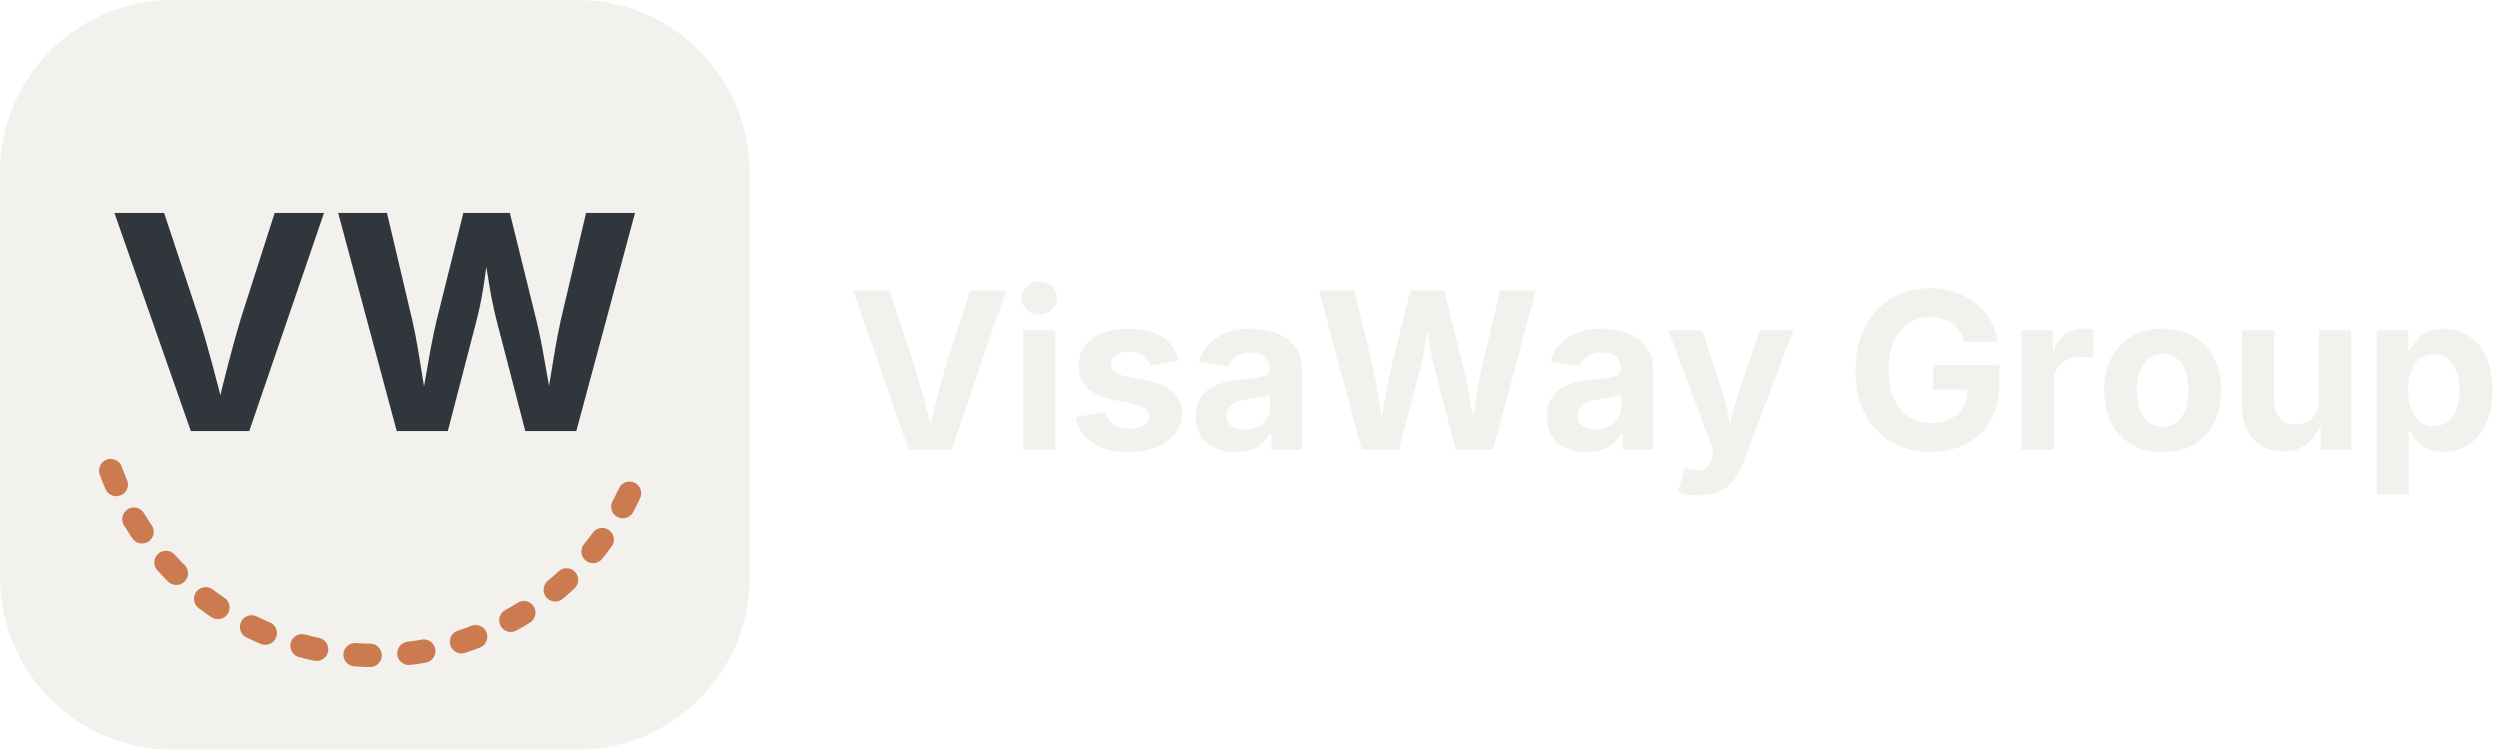
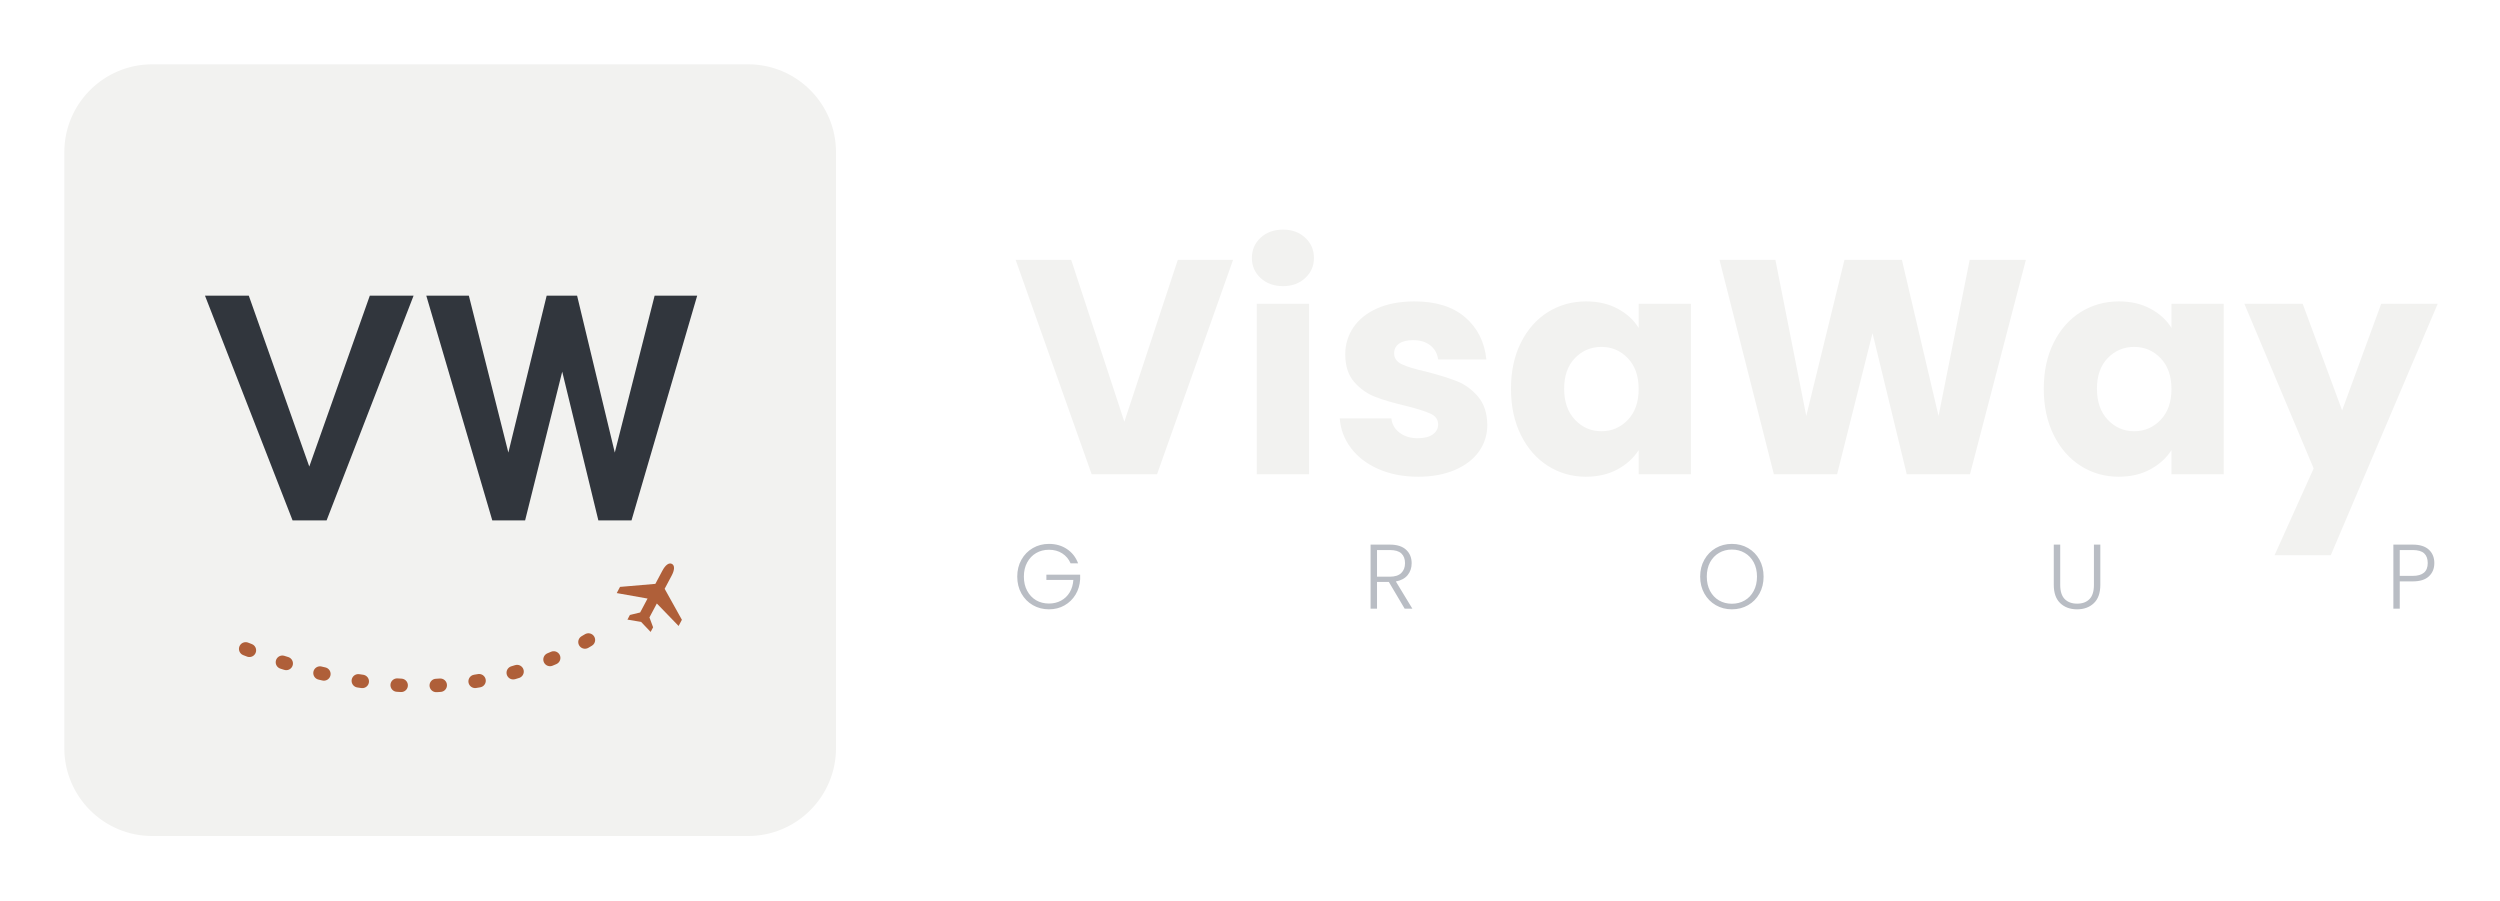
- <svg xmlns="http://www.w3.org/2000/svg" viewBox="0 0 867 260" width="867" height="260">
-   <rect width="260" height="260" rx="59.8" fill="#F2F1EE" />
-   <g fill="#31363D" transform="translate(37.2,149.5)">
-     <path transform="translate(0,0) scale(0.05078,-0.05078)" d="M570.8 0 48.8 1490H388.1L626.4 771.2Q669.1 634.8 713.1 471.3Q757.1 307.9 805.7 114.3H740.1Q787.6 310.2 829.7 472.5Q871.9 634.8 913 771.2L1143.3 1490H1480.3L969.7 0Z" />
-     <path transform="translate(77.6,0) scale(0.05078,-0.05078)" d="M448.8 0 48.8 1490H382.1L554.9 757.4Q576.1 665 593.6 560.3Q611.1 455.7 627.9 350.4Q644.8 245.1 660.9 147.9H607.1Q625.4 245.1 643 350.4Q660.6 455.7 680 560.3Q699.3 665 721.6 757.4L903.7 1490H1221.2L1402.4 757.4Q1425.1 665 1444.3 560.3Q1463.4 455.7 1481.5 350.4Q1499.5 245.1 1517.8 147.9H1462.1Q1479.2 245.1 1495.8 350.4Q1512.3 455.7 1530.6 560.3Q1548.9 665 1569 757.4L1741.9 1490H2076.2L1675.2 0H1326.7L1129.1 762Q1097 889.1 1074.3 1037.3Q1051.6 1185.5 1024.2 1341.5H1099.8Q1069.2 1189.2 1049.5 1042.9Q1029.9 896.6 995.5 762L797.7 0Z" />
+ <svg xmlns="http://www.w3.org/2000/svg" viewBox="0 0 622 224" width="622" height="224">
+   <rect x="16.00" y="16.00" width="192.00" height="192.00" rx="21.89" fill="#F2F2F0" />
+   <path transform="translate(50.40,129.47)" d="M0.6 -55.91L22.39 0L30.86 0L52.5 -55.91L41.61 -55.91L26.55 -13.39L11.5 -55.91L0.6 -55.91ZM55.66 -55.91L72.08 0L80.25 0L89.48 -37L98.47 0L106.72 0L123.06 -55.91L112.47 -55.91L102.56 -16.87L93.18 -55.91L85.61 -55.91L76.08 -16.87L66.25 -55.91L55.66 -55.91Z" fill="#31363D" />
+   <path d="M61.12 161.44 Q 112.00 181.79 149.82 157.12" fill="none" stroke="#AF5F39" stroke-width="3.34" stroke-dasharray="1 8.73" stroke-linecap="round" />
+   <g transform="translate(162.88,148.38) rotate(28) scale(0.2179)">
+     <path d="M0 -42 C4 -42 6 -37 6 -30 L6 -13 L40 9 L40 17 L6 6 L6 24 L15 32 L15 38 L0 33 L-15 38 L-15 32 L-6 24 L-6 6 L-40 17 L-40 9 L-6 -13 L-6 -30 C-6 -37 -4 -42 0 -42 Z" fill="#AF5F39" />
  </g>
-   <path d="M 38.4 163.2 A 97.5 97.5 0 0 0 221.6 163.2" fill="none" stroke="#CC7B50" stroke-width="8.1" stroke-linecap="round" stroke-dasharray="5.2 13.5" />
-   <g fill="#F2F1EE" transform="translate(294,156)">
-     <path transform="translate(0,0) scale(0.03711,-0.03711)" d="M570.8 0 48.8 1490H388.1L626.4 771.2Q669.1 634.8 713.1 471.3Q757.1 307.9 805.7 114.3H740.1Q787.6 310.2 829.7 472.5Q871.9 634.8 913 771.2L1143.3 1490H1480.3L969.7 0Z" />
-     <path transform="translate(56.1,0) scale(0.03711,-0.03711)" d="M127.8 0V1118H427.6V0ZM277.6 1263.7Q209.9 1263.7 161.5 1309Q113.2 1354.3 113.2 1417.7Q113.2 1482.4 161.5 1527.2Q209.9 1571.9 277.6 1571.9Q345.7 1571.9 394.1 1527.2Q442.5 1482.5 442.5 1417.8Q442.5 1354.3 394.1 1309Q345.7 1263.7 277.6 1263.7Z" />
-     <path transform="translate(76.1,0) scale(0.03711,-0.03711)" d="M572 -21.8Q437 -21.8 333 16.8Q228.9 55.4 163.1 128.7Q97.2 202 77.8 305.6L357.3 353.6Q379.1 275.6 434 236.7Q488.9 197.7 580.8 197.7Q666.5 197.7 716.3 230.4Q766.1 263.2 766.1 313.3Q766.1 357.2 730.7 385.2Q695.3 413.2 621.5 428.4L429 468.1Q267.3 501.4 187.4 580.6Q107.4 659.9 107.4 785.5Q107.4 892.8 166 970.4Q224.6 1047.9 330 1090Q435.4 1132 576.5 1132Q709.3 1132 806.3 1095.3Q903.3 1058.7 963 992Q1022.6 925.3 1043.3 833.8L777.2 787Q759.6 844.3 711.2 880.6Q662.8 916.9 581.3 916.9Q507.2 916.9 457.2 885.8Q407.2 854.6 407.2 803.5Q407.2 761.5 439.5 732.3Q471.8 703.2 550.9 686.7L751.7 646.7Q914 613.9 993.2 539.2Q1072.4 464.6 1072.4 344.7Q1072.4 234.8 1008.3 152.4Q944.1 69.9 831.4 24Q718.7 -21.8 572 -21.8Z" />
-     <path transform="translate(118.1,0) scale(0.03711,-0.03711)" d="M440.2 -21.7Q333.7 -21.7 249.3 15.9Q165 53.5 116.7 127.8Q68.4 202.1 68.4 312.6Q68.4 406.4 102.6 469.1Q136.8 531.8 196.3 570.1Q255.7 608.4 331.4 628.4Q407 648.3 489.9 656.2Q586.7 665.9 646.2 674.6Q705.6 683.2 733.4 701.5Q761.2 719.9 761.2 756V760.9Q761.2 808.8 740.9 841.9Q720.6 875 681.5 892.7Q642.5 910.3 585.6 910.3Q528.2 910.3 485.3 892.8Q442.3 875.4 414.9 846.3Q387.5 817.1 375.5 780.8L100.4 826.5Q128.8 924.2 195.9 992.2Q262.9 1060.2 362.6 1096.1Q462.2 1132 586.5 1132Q676.5 1132 761.5 1110.7Q846.5 1089.3 914.1 1043.9Q981.7 998.5 1021.4 926.5Q1061.1 854.5 1061.1 752.7V0H776.7V155.2H766.8Q739.7 103.3 694.8 63.4Q649.8 23.5 586.6 0.9Q523.3 -21.7 440.2 -21.7ZM524.7 188.6Q595.5 188.6 649.1 216.8Q702.7 245 733.1 292.9Q763.4 340.9 763.4 399.7V520.7Q749.7 511.4 723 503.4Q696.2 495.3 663.3 488.9Q630.4 482.5 598.3 477.9Q566.2 473.2 541.3 469.6Q486 462.2 444.1 444.3Q402.2 426.4 379 396.5Q355.8 366.5 355.8 321.4Q355.8 278 377.7 248.4Q399.6 218.9 437.5 203.8Q475.5 188.6 524.7 188.6Z" />
-     <path transform="translate(161.6,0) scale(0.03711,-0.03711)" d="M448.8 0 48.8 1490H382.1L554.9 757.4Q576.1 665 593.6 560.3Q611.1 455.7 627.9 350.4Q644.8 245.1 660.9 147.9H607.1Q625.4 245.1 643 350.4Q660.6 455.7 680 560.3Q699.3 665 721.6 757.4L903.7 1490H1221.2L1402.4 757.4Q1425.1 665 1444.3 560.3Q1463.4 455.7 1481.5 350.4Q1499.5 245.1 1517.8 147.9H1462.1Q1479.2 245.1 1495.8 350.4Q1512.3 455.7 1530.6 560.3Q1548.9 665 1569 757.4L1741.9 1490H2076.2L1675.2 0H1326.7L1129.1 762Q1097 889.1 1074.3 1037.3Q1051.6 1185.5 1024.2 1341.5H1099.8Q1069.2 1189.2 1049.5 1042.9Q1029.9 896.6 995.5 762L797.7 0Z" />
-     <path transform="translate(239.9,0) scale(0.03711,-0.03711)" d="M440.2 -21.7Q333.7 -21.7 249.3 15.9Q165 53.5 116.7 127.8Q68.4 202.1 68.4 312.6Q68.4 406.4 102.6 469.1Q136.8 531.8 196.3 570.1Q255.7 608.4 331.4 628.4Q407 648.3 489.9 656.2Q586.7 665.9 646.2 674.6Q705.6 683.2 733.4 701.5Q761.2 719.9 761.2 756V760.9Q761.2 808.8 740.9 841.9Q720.6 875 681.5 892.7Q642.5 910.3 585.6 910.3Q528.2 910.3 485.3 892.8Q442.3 875.4 414.9 846.3Q387.5 817.1 375.5 780.8L100.4 826.5Q128.8 924.2 195.9 992.2Q262.9 1060.2 362.6 1096.1Q462.2 1132 586.5 1132Q676.5 1132 761.5 1110.7Q846.5 1089.3 914.1 1043.9Q981.7 998.5 1021.4 926.5Q1061.1 854.5 1061.1 752.7V0H776.7V155.2H766.8Q739.7 103.3 694.8 63.4Q649.8 23.5 586.6 0.9Q523.3 -21.7 440.2 -21.7ZM524.7 188.6Q595.5 188.6 649.1 216.8Q702.7 245 733.1 292.9Q763.4 340.9 763.4 399.7V520.7Q749.7 511.4 723 503.4Q696.2 495.3 663.3 488.9Q630.4 482.5 598.3 477.9Q566.2 473.2 541.3 469.6Q486 462.2 444.1 444.3Q402.2 426.4 379 396.5Q355.8 366.5 355.8 321.4Q355.8 278 377.7 248.4Q399.6 218.9 437.5 203.8Q475.5 188.6 524.7 188.6Z" />
-     <path transform="translate(283.4,0) scale(0.03711,-0.03711)" d="M120 -395.8 188.7 -169.6 225.5 -179.5Q286.5 -195.1 333.1 -188.1Q379.7 -181 408.1 -150Q436.6 -119.1 442.5 -63.4L451.3 -3.3L31.3 1118H349.8L537.6 537.6Q572.4 427.7 593.8 317.8Q615.2 208 642.6 88.3H572.8Q600.2 208 626.9 318.6Q653.7 429.2 689.6 537.6L886.4 1118H1201.2L726.4 -131.9Q692.4 -222 639.2 -288.1Q586.1 -354.3 507.1 -390.1Q428.2 -426 315.7 -426Q256.4 -426 204.1 -417.4Q151.8 -408.8 120 -395.8Z" />
-     <path transform="translate(346,0) scale(0.03711,-0.03711)" d="M794.9 -20Q586.2 -20 428.4 72.7Q270.6 165.5 182.2 336.7Q93.9 507.9 93.9 742.9Q93.9 984.8 185.8 1156.3Q277.6 1327.8 434.8 1418.9Q591.9 1510 788.3 1510Q913.9 1510 1022.3 1473.7Q1130.8 1437.3 1215.6 1370.1Q1300.3 1303 1353.8 1211.3Q1407.3 1119.7 1423 1009.5H1112.5Q1097.1 1063.1 1068.6 1105.6Q1040 1148 999.4 1177.9Q958.8 1207.8 907.1 1223.4Q855.4 1239 793.1 1239Q678.3 1239 590.2 1181.7Q502.1 1124.5 452.9 1014.3Q403.7 904.1 403.7 746.2Q403.7 588 452.3 477.5Q501 367.1 589.2 309Q677.4 251 797.1 251Q904.7 251 982.1 290.2Q1059.5 329.4 1100.6 401.5Q1141.6 473.5 1141.6 571.3L1205.7 561.9H818.3V793.8H1437.8V607.6Q1437.8 412.3 1355 271.7Q1272.2 131.2 1127.2 55.6Q982.1 -20 794.9 -20Z" />
-     <path transform="translate(402.4,0) scale(0.03711,-0.03711)" d="M127.8 0V1118H418.4V923.3H430.4Q460.9 1026.7 533.3 1079.8Q605.8 1132.9 699.9 1132.9Q723.1 1132.9 749.8 1130.3Q776.5 1127.7 796.8 1122.9V855Q776.9 861.8 738.7 866.1Q700.5 870.4 667.2 870.4Q598.6 870.4 544 840.6Q489.4 810.9 458.5 758.4Q427.6 705.8 427.6 636.3V0Z" />
-     <path transform="translate(432.7,0) scale(0.03711,-0.03711)" d="M628.1 -21.8Q459.9 -21.8 337.1 50.4Q214.2 122.7 147.8 252.4Q81.3 382.2 81.3 554.2Q81.3 727.5 147.8 857.5Q214.2 987.5 337.1 1059.7Q459.9 1132 628.1 1132Q796.8 1132 919.3 1059.7Q1041.9 987.5 1108.3 857.5Q1174.8 727.5 1174.8 554.2Q1174.8 382.2 1108.3 252.4Q1041.9 122.7 919.3 50.4Q796.8 -21.8 628.1 -21.8ZM628.1 214.2Q708.2 214.2 762 258.7Q815.8 303.2 842.7 380.4Q869.6 457.7 869.6 555.2Q869.6 653.8 842.7 730.7Q815.8 807.6 762 851.8Q708.2 895.9 628.1 895.9Q548 895.9 494.3 851.8Q440.7 807.6 413.8 730.9Q386.9 654.3 386.9 555.2Q386.9 457.7 413.8 380.4Q440.7 303.2 494.3 258.7Q548 214.2 628.1 214.2Z" />
-     <path transform="translate(478.8,0) scale(0.03711,-0.03711)" d="M512.7 -14Q397 -14 310.2 36.5Q223.3 87.1 175.5 181.6Q127.8 276.2 127.8 406.9V1118H427.6V459.2Q427.6 355 481.6 295.8Q535.6 236.6 630.4 236.6Q694.2 236.6 742.9 264.3Q791.5 292 819.3 344.6Q847.2 397.3 847.2 470.7V1118H1147.5V0H863.9L859.6 279.1H877.1Q832.6 138.3 742.5 62.1Q652.4 -14 512.7 -14Z" />
-     <path transform="translate(525.5,0) scale(0.03711,-0.03711)" d="M127.8 -418V1118H422.7V929.8H437.3Q457.9 974.4 496.3 1021.2Q534.6 1068.1 597.8 1100Q661 1132 755.9 1132Q880.3 1132 983 1067.9Q1085.7 1003.9 1147.5 876Q1209.4 748.1 1209.4 557.1Q1209.4 371 1149.4 242.6Q1089.4 114.2 986.4 47.8Q883.4 -18.6 754.2 -18.6Q663.3 -18.6 600.2 12.2Q537.1 43.1 497.8 88.5Q458.5 133.9 437.3 178.9H427.6V-418ZM661.9 221.8Q740.4 221.8 793.6 264.8Q846.9 307.8 874.3 383.8Q901.7 459.9 901.7 558Q901.7 656.2 874.5 731.3Q847.3 806.5 794.1 849Q740.9 891.6 661.9 891.6Q584.8 891.6 531 850.4Q477.2 809.2 449.3 734.5Q421.3 659.9 421.3 558Q421.3 457.2 449.5 381.7Q477.7 306.1 531.7 263.9Q585.7 221.8 661.9 221.8Z" />
-   </g>
+   <path transform="translate(252.00,118.00)" d="M54.79 -53.35L35.87 0L19.61 0L0.69 -53.35L14.51 -53.35L27.74 -13.07L41.04 -53.35L54.79 -53.35ZM67.23 -46.81Q63.81 -46.81 61.63 -48.83Q59.47 -50.85 59.47 -53.81Q59.47 -56.85 61.63 -58.85Q63.81 -60.87 67.23 -60.87Q70.57 -60.87 72.74 -58.85Q74.91 -56.85 74.91 -53.81Q74.91 -50.85 72.74 -48.83Q70.57 -46.81 67.23 -46.81ZM73.69 -42.41L73.69 0L60.69 0L60.69 -42.41L73.69 -42.41ZM100.87 0.61Q95.31 0.61 90.98 -1.29Q86.65 -3.19 84.14 -6.5Q81.63 -9.81 81.33 -13.91L94.17 -13.91Q94.41 -11.71 96.23 -10.33Q98.05 -8.97 100.71 -8.97Q103.15 -8.97 104.48 -9.92Q105.81 -10.87 105.81 -12.39Q105.81 -14.21 103.91 -15.08Q102.01 -15.96 97.75 -17.03Q93.19 -18.09 90.15 -19.26Q87.11 -20.45 84.9 -22.99Q82.7 -25.53 82.7 -29.87Q82.7 -33.51 84.71 -36.52Q86.73 -39.52 90.63 -41.27Q94.55 -43.01 99.95 -43.01Q107.93 -43.01 112.53 -39.06Q117.13 -35.11 117.81 -28.57L105.81 -28.57Q105.5 -30.78 103.86 -32.07Q102.23 -33.37 99.57 -33.37Q97.29 -33.37 96.07 -32.49Q94.86 -31.61 94.86 -30.09Q94.86 -28.27 96.8 -27.36Q98.73 -26.45 102.84 -25.53Q107.55 -24.32 110.51 -23.14Q113.48 -21.97 115.72 -19.34Q117.97 -16.72 118.04 -12.31Q118.04 -8.59 115.95 -5.65Q113.86 -2.73 109.94 -1.06Q106.03 0.61 100.87 0.61ZM123.93 -21.28Q123.93 -27.81 126.4 -32.75Q128.87 -37.69 133.12 -40.35Q137.39 -43.01 142.64 -43.01Q147.11 -43.01 150.5 -41.18Q153.88 -39.37 155.7 -36.41L155.7 -42.41L168.7 -42.41L168.7 0L155.7 0L155.7 -6.01Q153.8 -3.04 150.41 -1.21Q147.04 0.61 142.55 0.61Q137.39 0.61 133.12 -2.09Q128.87 -4.79 126.4 -9.76Q123.93 -14.75 123.93 -21.28ZM155.7 -21.21Q155.7 -26.07 153 -28.88Q150.31 -31.69 146.44 -31.69Q142.55 -31.69 139.86 -28.92Q137.16 -26.15 137.16 -21.28Q137.16 -16.41 139.86 -13.56Q142.55 -10.71 146.44 -10.71Q150.31 -10.71 153 -13.53Q155.7 -16.34 155.7 -21.21ZM252.04 -53.35L238.13 0L222.4 0L213.88 -35.11L205.07 0L189.34 0L175.81 -53.35L189.72 -53.35L197.4 -14.51L206.9 -53.35L221.19 -53.35L230.31 -14.51L238.06 -53.35L252.04 -53.35ZM256.49 -21.28Q256.49 -27.81 258.96 -32.75Q261.43 -37.69 265.68 -40.35Q269.94 -43.01 275.19 -43.01Q279.67 -43.01 283.05 -41.18Q286.44 -39.37 288.26 -36.41L288.26 -42.41L301.26 -42.41L301.26 0L288.26 0L288.26 -6.01Q286.36 -3.04 282.97 -1.21Q279.6 0.61 275.11 0.61Q269.94 0.61 265.68 -2.09Q261.43 -4.79 258.96 -9.76Q256.49 -14.75 256.49 -21.28ZM288.26 -21.21Q288.26 -26.07 285.56 -28.88Q282.86 -31.69 278.99 -31.69Q275.11 -31.69 272.41 -28.92Q269.72 -26.15 269.72 -21.28Q269.72 -16.41 272.41 -13.56Q275.11 -10.71 278.99 -10.71Q282.86 -10.71 285.56 -13.53Q288.26 -16.34 288.26 -21.21ZM354.5 -42.41L327.9 20.14L313.91 20.14L323.64 -1.45L306.4 -42.41L320.91 -42.41L330.72 -15.89L340.44 -42.41L354.5 -42.41Z" fill="#F2F2F0" />
+   <path transform="translate(252.00,151.44)" d="M14.36 -11.29Q13.68 -12.86 12.28 -13.76Q10.88 -14.66 8.98 -14.66Q7.2 -14.66 5.79 -13.84Q4.38 -13.02 3.56 -11.5Q2.74 -9.99 2.74 -7.98Q2.74 -5.97 3.56 -4.45Q4.38 -2.92 5.79 -2.09Q7.2 -1.28 8.98 -1.28Q10.65 -1.28 11.98 -2Q13.32 -2.71 14.13 -4.05Q14.93 -5.38 15.05 -7.16L8.34 -7.16L8.34 -8.46L16.74 -8.46L16.74 -7.3Q16.62 -5.2 15.6 -3.5Q14.57 -1.8 12.85 -0.82Q11.13 0.16 8.98 0.16Q6.77 0.16 4.97 -0.88Q3.17 -1.92 2.13 -3.77Q1.09 -5.63 1.09 -7.98Q1.09 -10.33 2.13 -12.18Q3.17 -14.04 4.97 -15.08Q6.77 -16.12 8.98 -16.12Q11.54 -16.12 13.45 -14.84Q15.37 -13.57 16.23 -11.29L14.36 -11.29ZM97.48 0L93.54 -6.66L90.6 -6.66L90.6 0L89 0L89 -15.94L93.79 -15.94Q96.46 -15.94 97.84 -14.66Q99.22 -13.38 99.22 -11.31Q99.22 -9.58 98.22 -8.35Q97.23 -7.14 95.29 -6.77L99.4 0L97.48 0ZM90.6 -7.96L93.81 -7.96Q95.68 -7.96 96.63 -8.87Q97.57 -9.78 97.57 -11.31Q97.57 -12.88 96.66 -13.74Q95.75 -14.59 93.79 -14.59L90.6 -14.59L90.6 -7.96ZM178.89 0.16Q176.68 0.16 174.88 -0.88Q173.08 -1.92 172.04 -3.77Q171 -5.63 171 -7.98Q171 -10.33 172.04 -12.18Q173.08 -14.04 174.88 -15.08Q176.68 -16.12 178.89 -16.12Q181.13 -16.12 182.93 -15.08Q184.73 -14.04 185.76 -12.18Q186.78 -10.33 186.78 -7.98Q186.78 -5.63 185.76 -3.77Q184.73 -1.92 182.93 -0.88Q181.13 0.16 178.89 0.16ZM178.89 -1.23Q180.67 -1.23 182.08 -2.05Q183.5 -2.87 184.32 -4.41Q185.14 -5.95 185.14 -7.98Q185.14 -10.01 184.32 -11.54Q183.5 -13.06 182.08 -13.88Q180.67 -14.71 178.89 -14.71Q177.11 -14.71 175.7 -13.88Q174.29 -13.06 173.46 -11.54Q172.65 -10.01 172.65 -7.98Q172.65 -5.95 173.46 -4.41Q174.29 -2.87 175.7 -2.05Q177.11 -1.23 178.89 -1.23ZM260.58 -15.94L260.58 -5.91Q260.58 -3.53 261.7 -2.39Q262.83 -1.25 264.79 -1.25Q266.75 -1.25 267.86 -2.38Q268.97 -3.51 268.97 -5.91L268.97 -15.94L270.56 -15.94L270.56 -5.93Q270.56 -2.9 268.95 -1.37Q267.35 0.16 264.77 0.16Q262.19 0.16 260.59 -1.37Q258.98 -2.9 258.98 -5.93L258.98 -15.94L260.58 -15.94ZM353.66 -11.35Q353.66 -9.3 352.31 -8.05Q350.97 -6.79 348.28 -6.79L345.06 -6.79L345.06 0L343.47 0L343.47 -15.94L348.28 -15.94Q350.94 -15.94 352.3 -14.68Q353.66 -13.43 353.66 -11.35ZM348.28 -8.16Q352.02 -8.16 352.02 -11.35Q352.02 -12.95 351.13 -13.77Q350.24 -14.59 348.28 -14.59L345.06 -14.59L345.06 -8.16L348.28 -8.16Z" fill="#B9BDC4" />
</svg>
